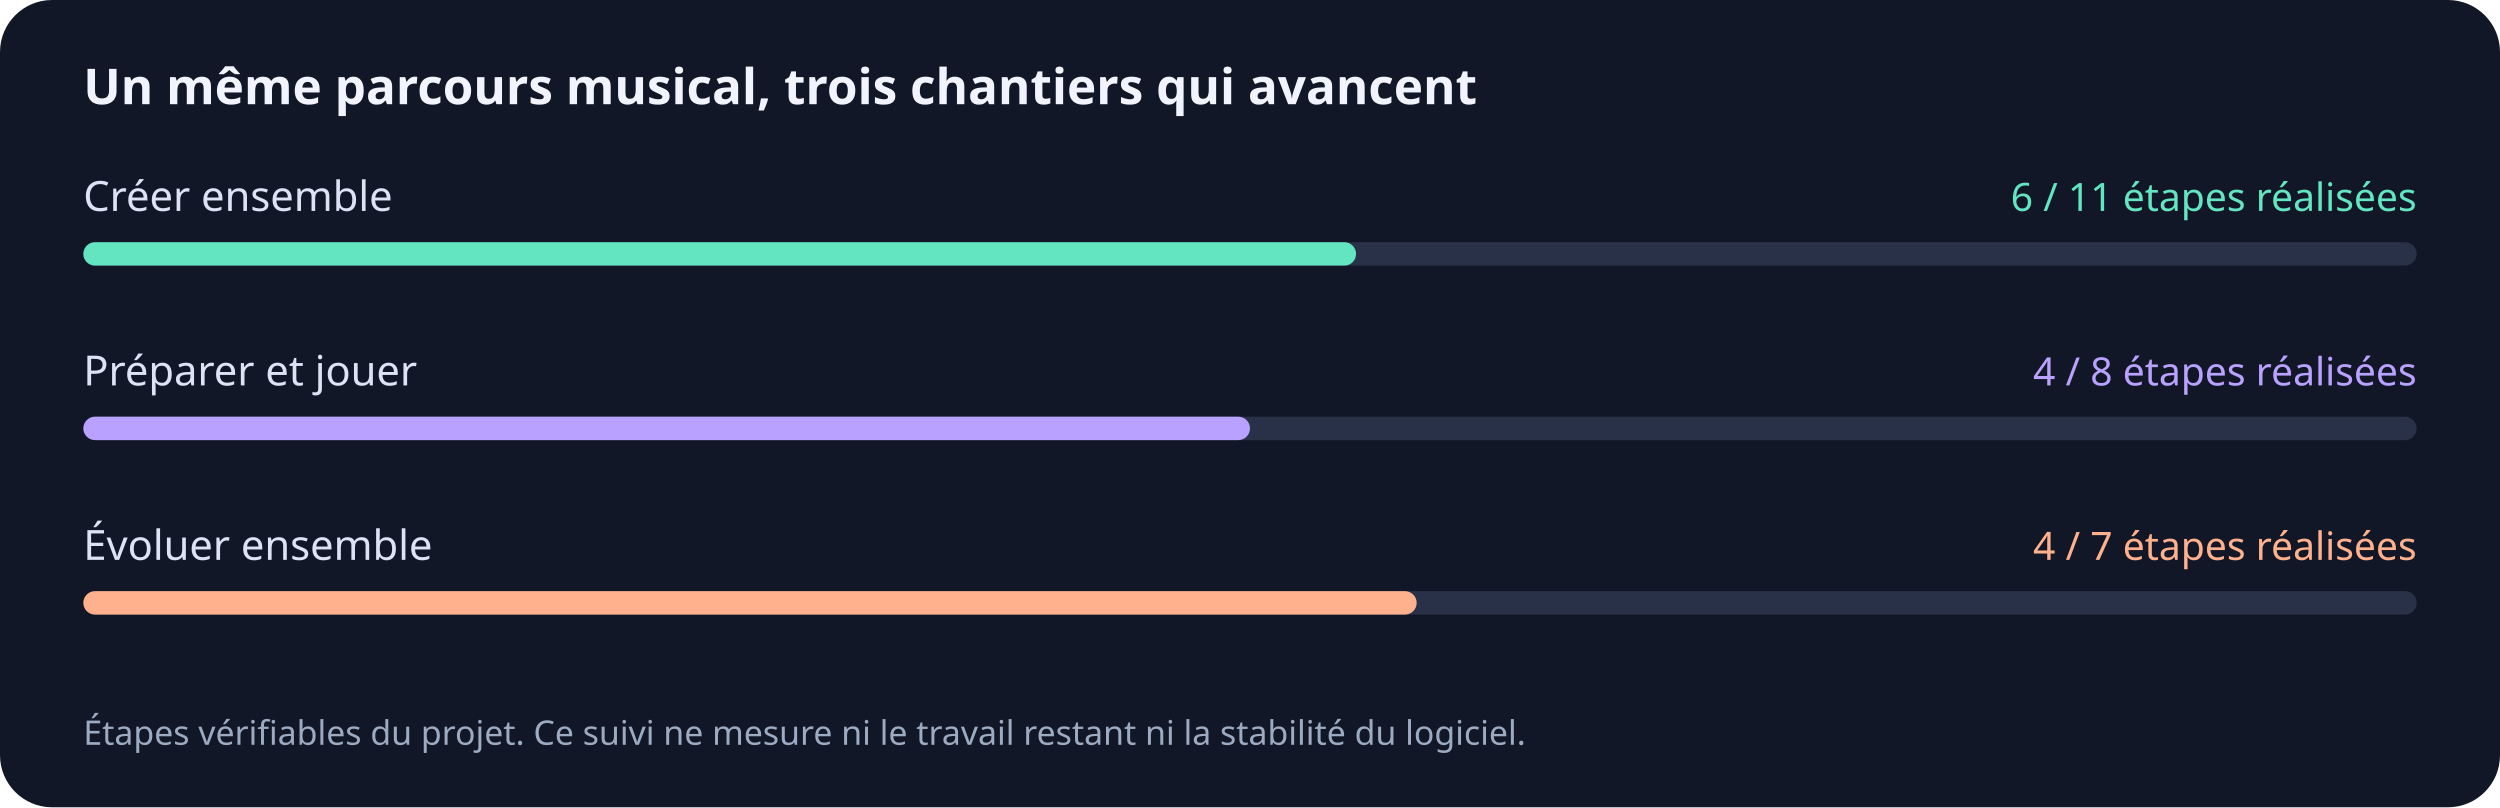
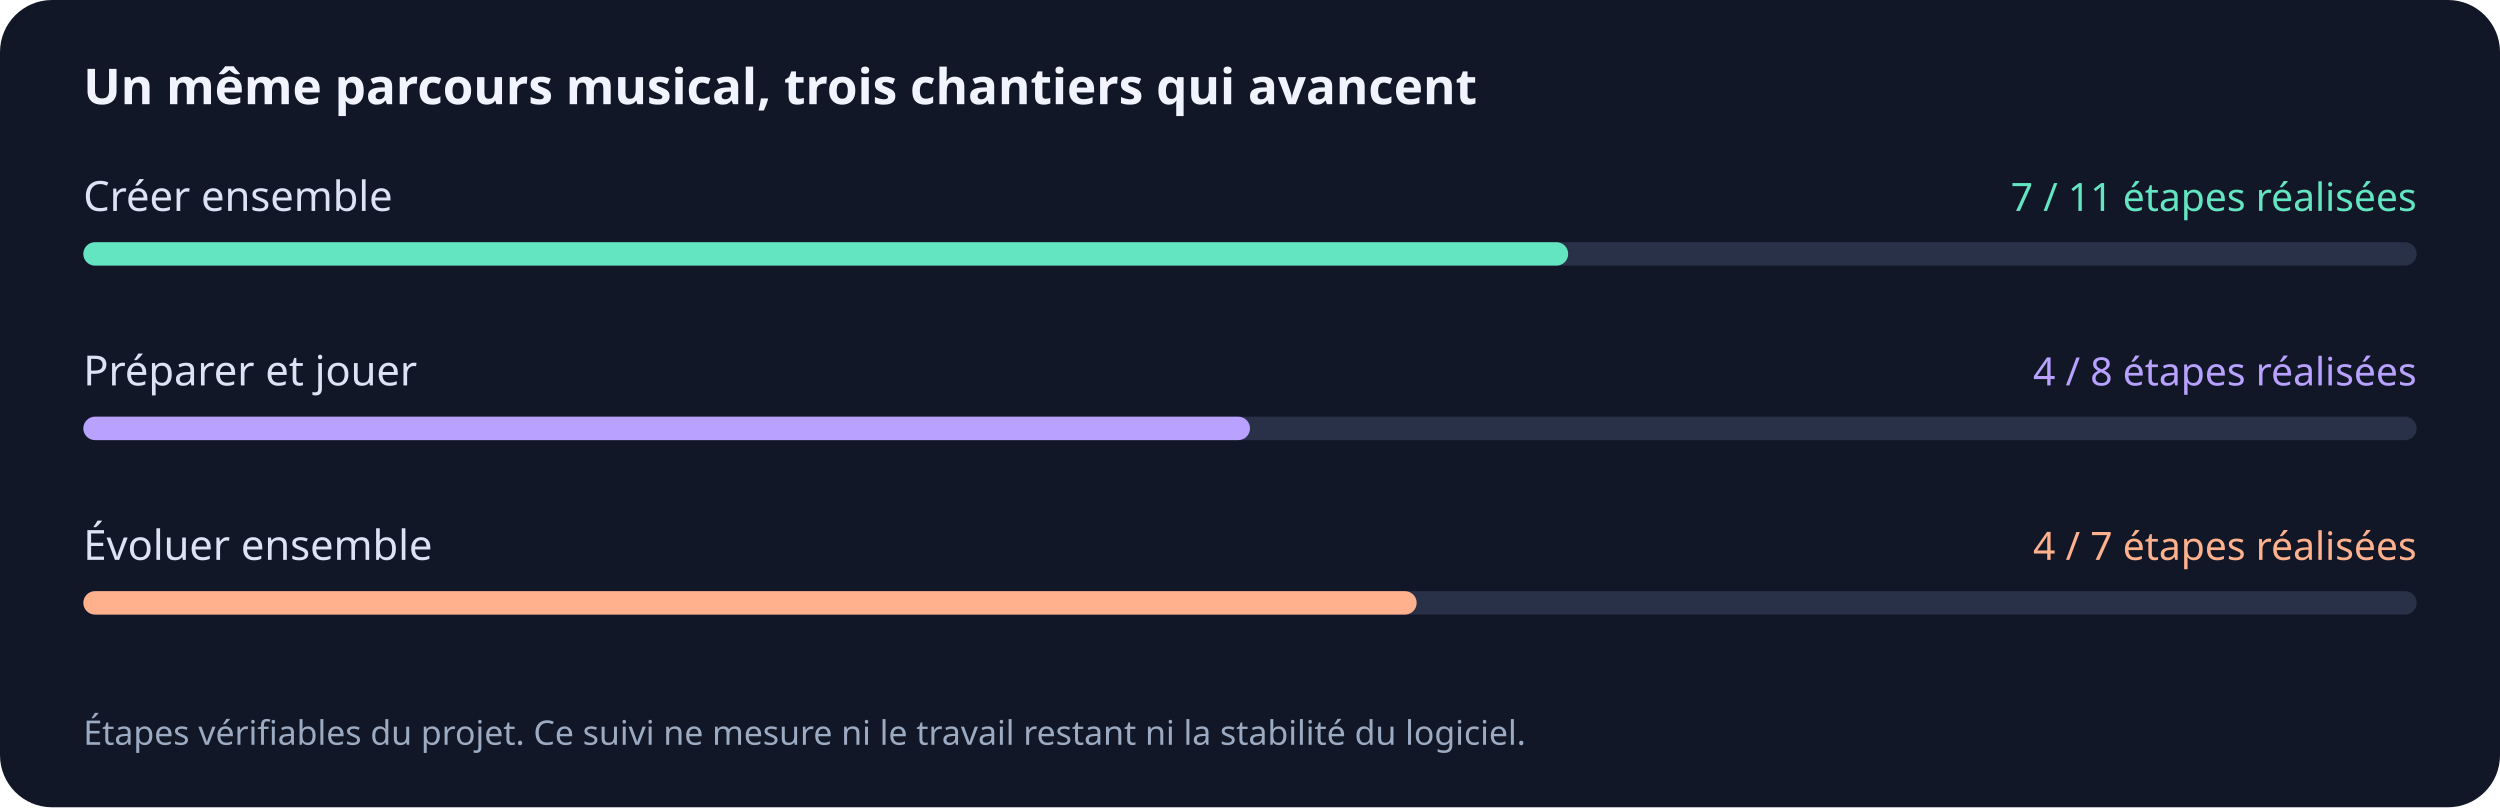
<svg xmlns="http://www.w3.org/2000/svg" width="960" height="310" viewBox="0 0 960 310" role="img" aria-label="Fork acceptance milestones">
  <rect width="960" height="310" rx="20" fill="#111726" />
  <g font-family="system-ui, sans-serif">
    <text x="32" y="40" fill="#f1f4ff" font-size="19" font-weight="700">Un même parcours musical, trois chantiers qui avancent</text>
    <text x="32" y="81" fill="#dce3f5" font-size="16">Créer ensemble</text>
-     <text x="928" y="81" text-anchor="end" fill="#63e5c1" font-size="15">6 / 11 étapes réalisées</text>
+     <text x="928" y="81" text-anchor="end" fill="#63e5c1" font-size="15">7 / 11 étapes réalisées</text>
    <rect x="32" y="93" width="896" height="9" rx="4.5" fill="#283147" />
-     <rect x="32" y="93" width="488.73" height="9" rx="4.5" fill="#63e5c1" />
+     <rect x="32" y="93" width="570.18" height="9" rx="4.5" fill="#63e5c1" />
    <text x="32" y="148" fill="#dce3f5" font-size="16">Préparer et jouer</text>
    <text x="928" y="148" text-anchor="end" fill="#b9a1ff" font-size="15">4 / 8 étapes réalisées</text>
    <rect x="32" y="160" width="896" height="9" rx="4.5" fill="#283147" />
    <rect x="32" y="160" width="448.00" height="9" rx="4.5" fill="#b9a1ff" />
    <text x="32" y="215" fill="#dce3f5" font-size="16">Évoluer ensemble</text>
    <text x="928" y="215" text-anchor="end" fill="#ffb18d" font-size="15">4 / 7 étapes réalisées</text>
    <rect x="32" y="227" width="896" height="9" rx="4.5" fill="#283147" />
    <rect x="32" y="227" width="512.00" height="9" rx="4.5" fill="#ffb18d" />
    <text x="32" y="286" fill="#9caac2" font-size="13">Étapes vérifiables du projet. Ce suivi ne mesure ni le travail restant ni la stabilité du logiciel.</text>
  </g>
</svg>
